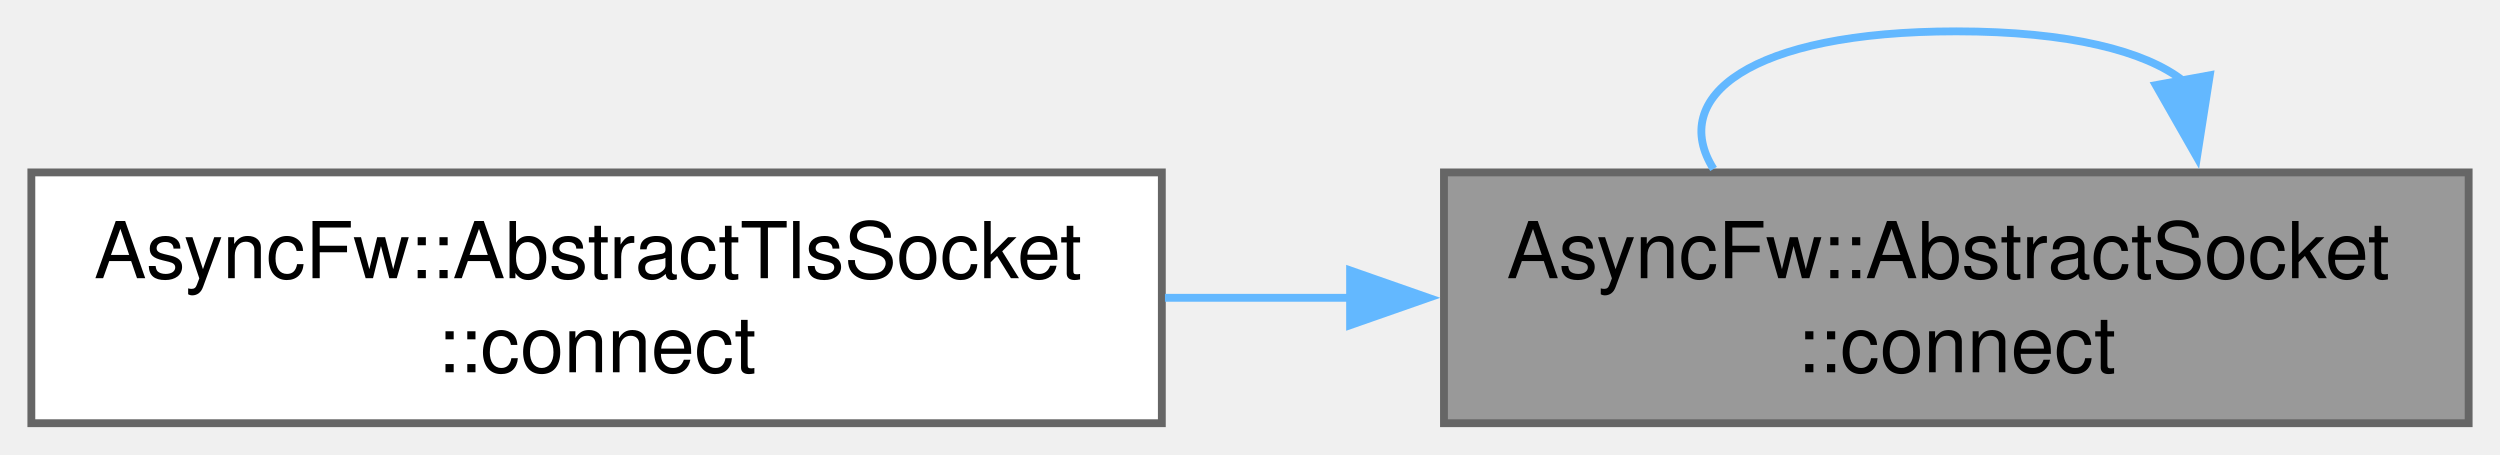
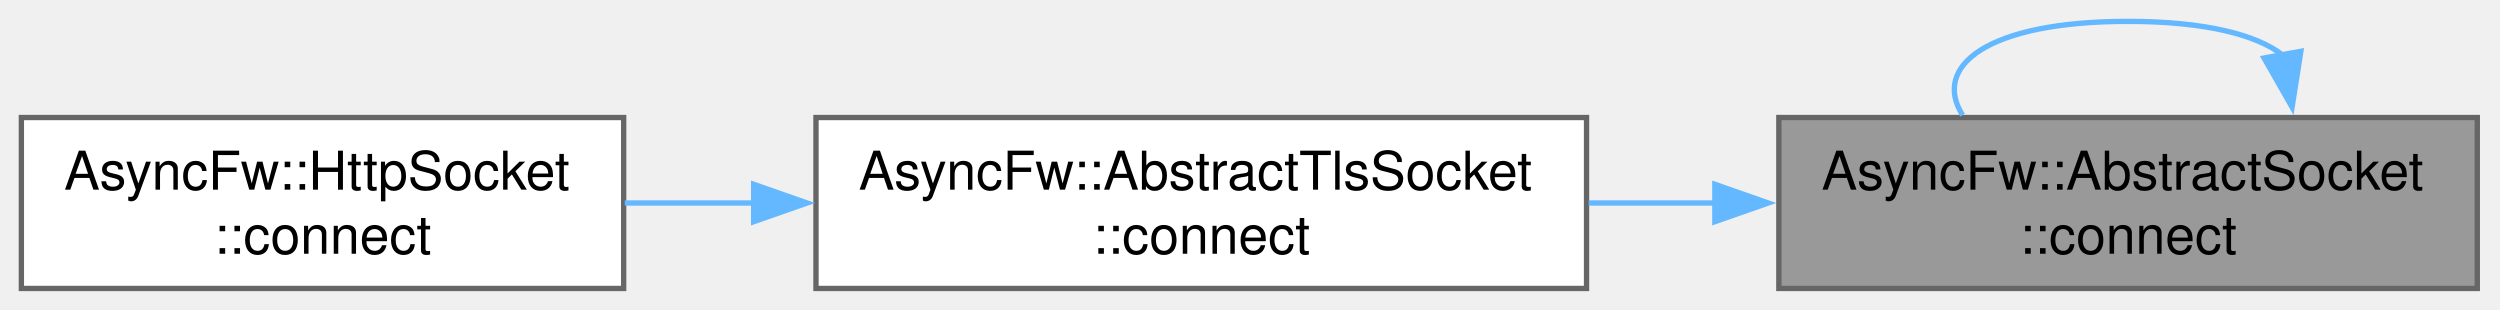
- <svg xmlns="http://www.w3.org/2000/svg" xmlns:xlink="http://www.w3.org/1999/xlink" width="319pt" height="58pt" viewBox="0.00 0.00 319.00 58.00">
+ <svg xmlns="http://www.w3.org/2000/svg" xmlns:xlink="http://www.w3.org/1999/xlink" width="468pt" height="58pt" viewBox="0.00 0.00 468.00 58.00">
  <g id="graph0" class="graph" transform="scale(1 1) rotate(0) translate(4 54)">
    <g id="Node000001" class="node">
      <g id="a_Node000001">
        <a xlink:title="Initiates an asynchronous connection to a remote host.">
-           <polygon fill="#999999" stroke="#666666" points="311,-32 180.25,-32 180.25,0 311,0 311,-32" />
-           <text xml:space="preserve" text-anchor="start" x="188.25" y="-18.5" font-family="Helvetica,sans-Serif" font-size="10.00">AsyncFw::AbstractSocket</text>
-           <text xml:space="preserve" text-anchor="middle" x="245.62" y="-6.5" font-family="Helvetica,sans-Serif" font-size="10.00">::connect</text>
+           <polygon fill="#999999" stroke="#666666" points="459.75,-32 329,-32 329,0 459.75,0 459.75,-32" />
+           <text xml:space="preserve" text-anchor="start" x="337" y="-18.5" font-family="Helvetica,sans-Serif" font-size="10.00">AsyncFw::AbstractSocket</text>
+           <text xml:space="preserve" text-anchor="middle" x="394.38" y="-6.5" font-family="Helvetica,sans-Serif" font-size="10.00">::connect</text>
        </a>
      </g>
    </g>
    <g id="edge1_Node000001_Node000001" class="edge">
      <g id="a_edge1_Node000001_Node000001">
        <a xlink:title=" ">
-           <path fill="none" stroke="#63b8ff" d="M274.54,-43.71C269.72,-47.48 260.08,-50 245.62,-50 219.19,-50 208.87,-41.58 214.65,-32.44" />
-           <polygon fill="#63b8ff" stroke="#63b8ff" points="277.97,-44.4 276.33,-33.93 271.08,-43.14 277.97,-44.4" />
+           <path fill="none" stroke="#63b8ff" d="M423.29,-43.71C418.47,-47.48 408.83,-50 394.38,-50 367.94,-50 357.62,-41.58 363.4,-32.44" />
+           <polygon fill="#63b8ff" stroke="#63b8ff" points="426.72,-44.4 425.08,-33.93 419.83,-43.14 426.72,-44.4" />
        </a>
      </g>
    </g>
    <g id="Node000002" class="node">
      <g id="a_Node000002">
        <a xlink:href="classAsyncFw_1_1AbstractTlsSocket.html#a2d9c3d5d540b82fb516f5c56def48a02" target="_top" xlink:title="Initiates an outbound client TCP connection, automatically determining the TLS role.">
-           <polygon fill="white" stroke="#666666" points="144.25,-32 0,-32 0,0 144.25,0 144.25,-32" />
-           <text xml:space="preserve" text-anchor="start" x="8" y="-18.5" font-family="Helvetica,sans-Serif" font-size="10.00">AsyncFw::AbstractTlsSocket</text>
-           <text xml:space="preserve" text-anchor="middle" x="72.12" y="-6.5" font-family="Helvetica,sans-Serif" font-size="10.00">::connect</text>
+           <polygon fill="white" stroke="#666666" points="293,-32 148.75,-32 148.75,0 293,0 293,-32" />
+           <text xml:space="preserve" text-anchor="start" x="156.75" y="-18.5" font-family="Helvetica,sans-Serif" font-size="10.00">AsyncFw::AbstractTlsSocket</text>
+           <text xml:space="preserve" text-anchor="middle" x="220.88" y="-6.5" font-family="Helvetica,sans-Serif" font-size="10.00">::connect</text>
        </a>
      </g>
    </g>
    <g id="edge2_Node000001_Node000002" class="edge">
      <g id="a_edge2_Node000001_Node000002">
        <a xlink:title=" ">
-           <path fill="none" stroke="#63b8ff" d="M168.35,-16C160.47,-16 152.48,-16 144.65,-16" />
-           <polygon fill="#63b8ff" stroke="#63b8ff" points="168.27,-19.5 178.27,-16 168.27,-12.5 168.27,-19.5" />
+           <path fill="none" stroke="#63b8ff" d="M317.1,-16C309.22,-16 301.23,-16 293.4,-16" />
+           <polygon fill="#63b8ff" stroke="#63b8ff" points="317.02,-19.5 327.02,-16 317.02,-12.5 317.02,-19.5" />
+         </a>
+       </g>
+     </g>
+     <g id="Node000003" class="node">
+       <g id="a_Node000003">
+         <a xlink:href="classAsyncFw_1_1HttpSocket.html#a974b10998baf028573c6dde3bd899b33" target="_top" xlink:title="Initiates an outbound client TCP connection, automatically determining the TLS role.">
+           <polygon fill="white" stroke="#666666" points="112.75,-32 0,-32 0,0 112.75,0 112.75,-32" />
+           <text xml:space="preserve" text-anchor="start" x="8" y="-18.5" font-family="Helvetica,sans-Serif" font-size="10.00">AsyncFw::HttpSocket</text>
+           <text xml:space="preserve" text-anchor="middle" x="56.38" y="-6.5" font-family="Helvetica,sans-Serif" font-size="10.00">::connect</text>
+         </a>
+       </g>
+     </g>
+     <g id="edge3_Node000002_Node000003" class="edge">
+       <g id="a_edge3_Node000002_Node000003">
+         <a xlink:title=" ">
+           <path fill="none" stroke="#63b8ff" d="M137.35,-16C129.09,-16 120.85,-16 112.96,-16" />
+           <polygon fill="#63b8ff" stroke="#63b8ff" points="137.09,-19.5 147.09,-16 137.09,-12.5 137.09,-19.5" />
        </a>
      </g>
    </g>
  </g>
</svg>
